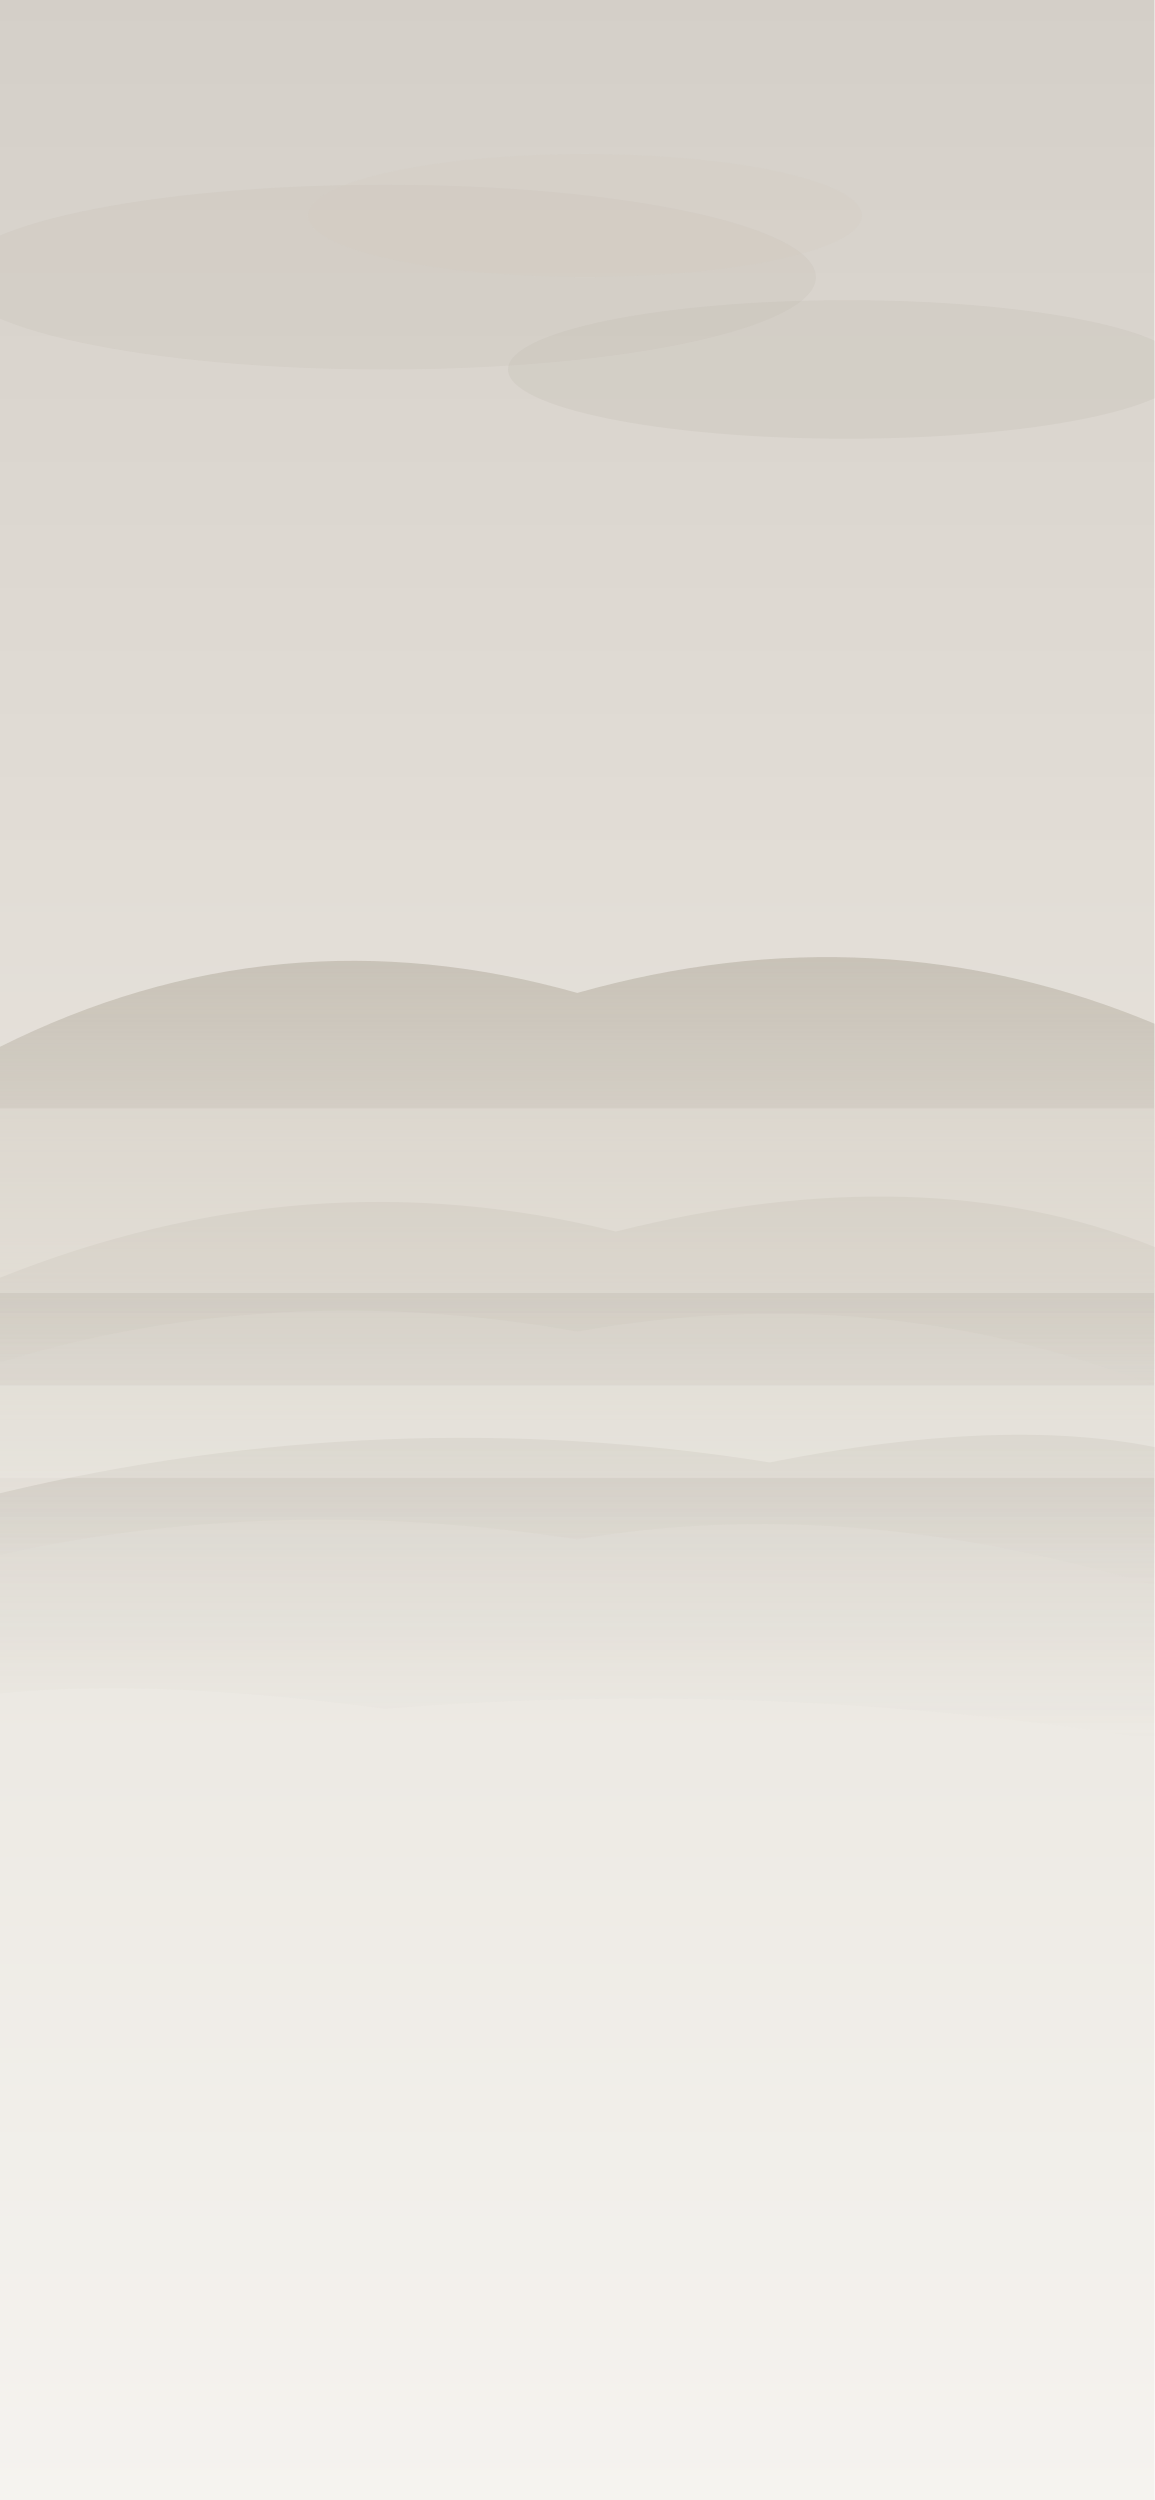
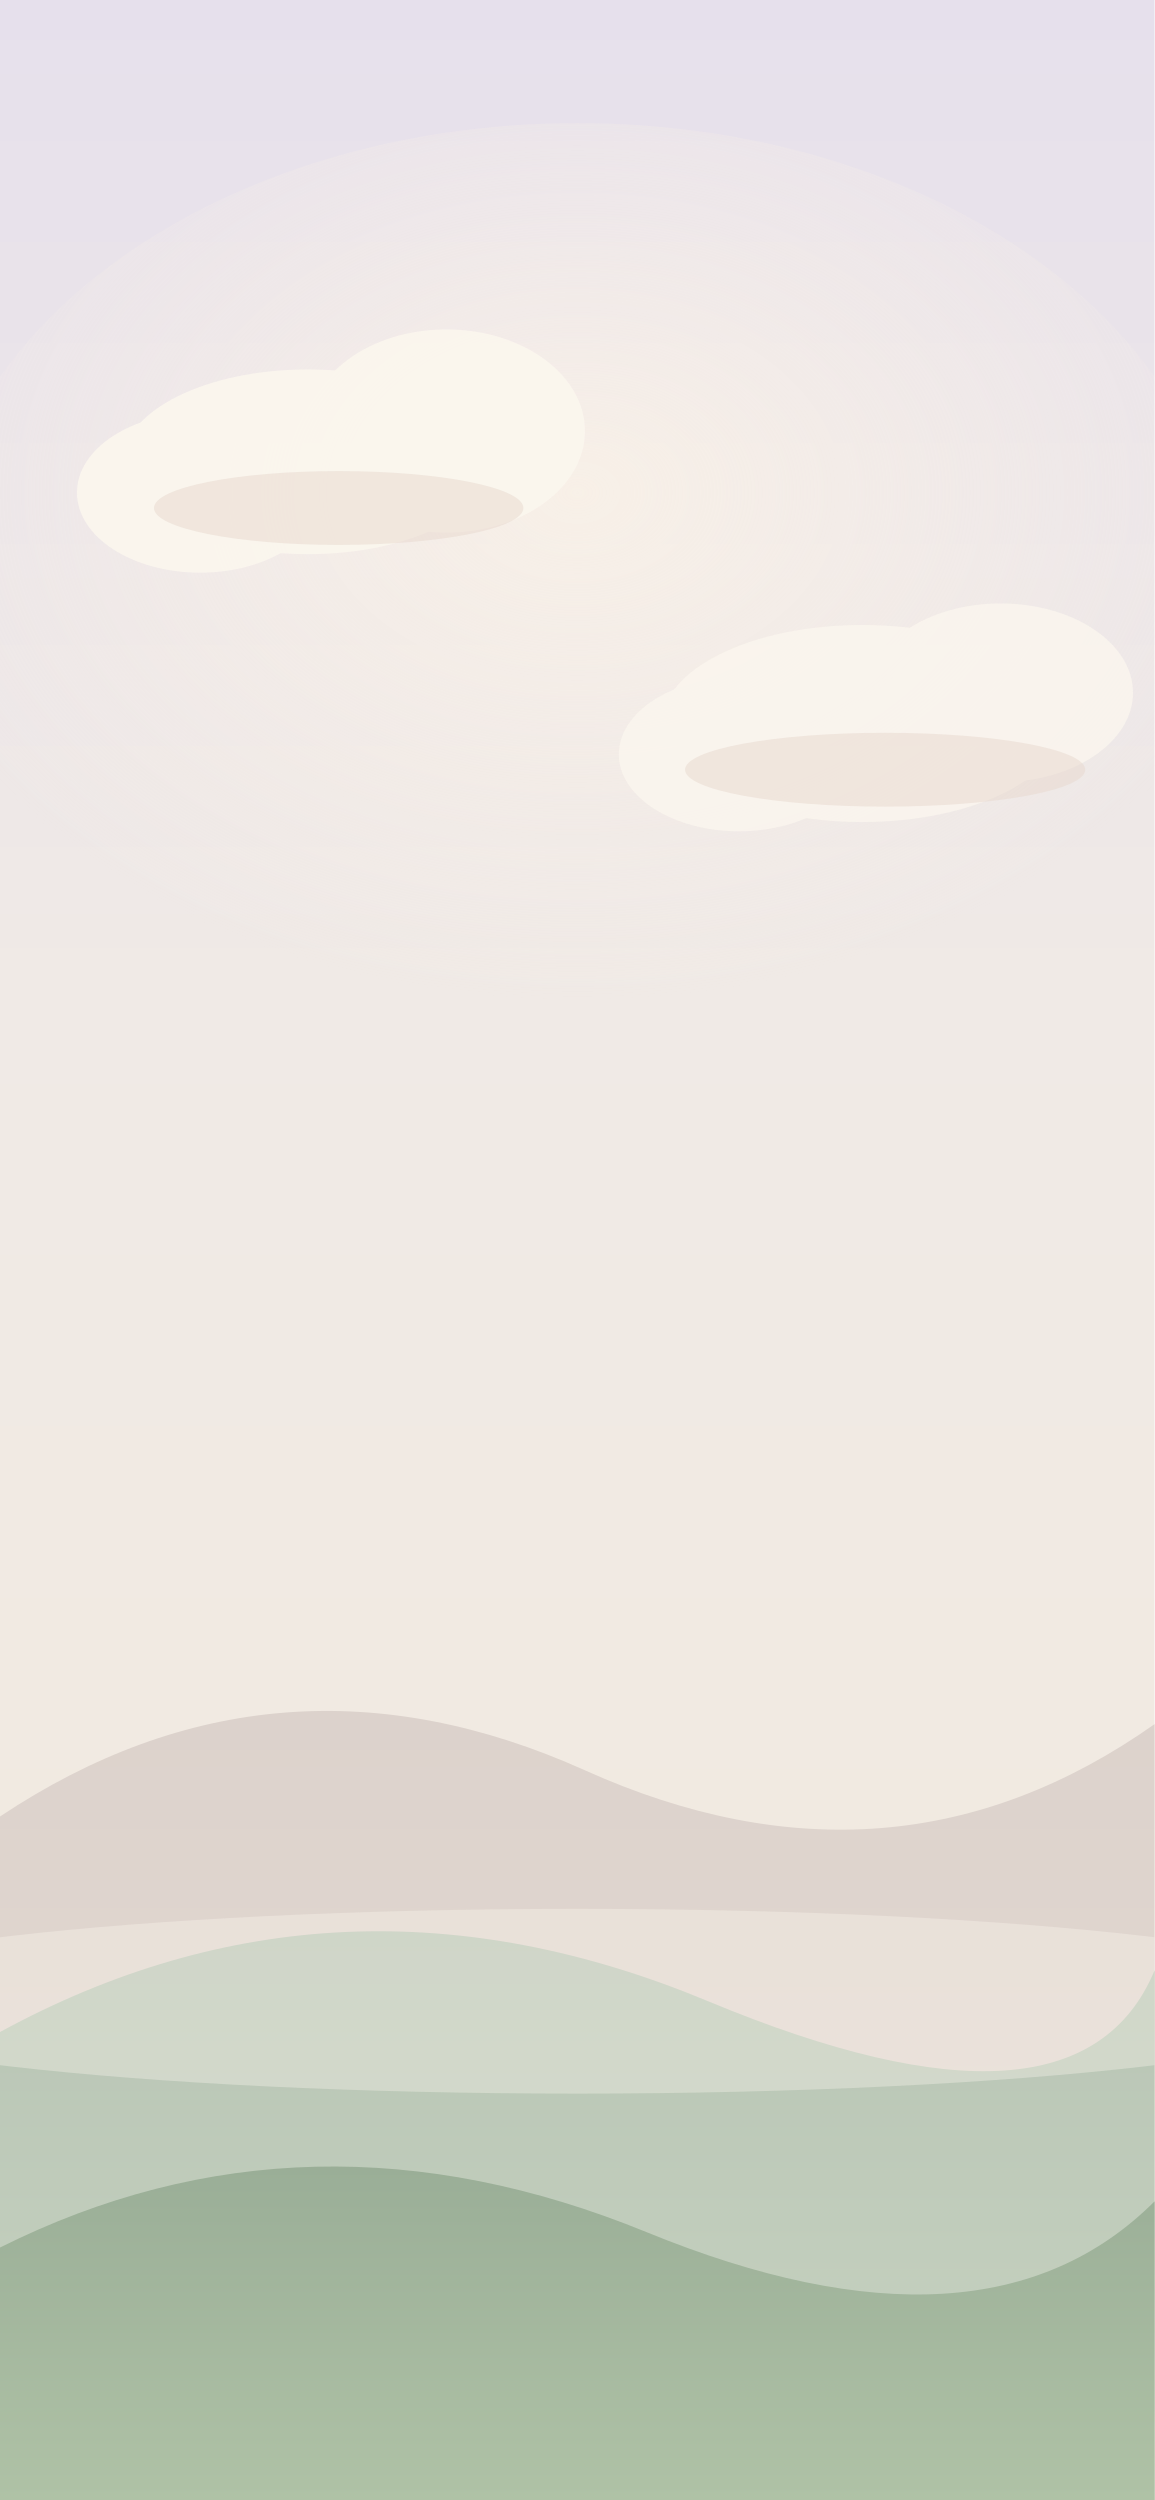
<svg xmlns="http://www.w3.org/2000/svg" viewBox="0 0 750 1624" preserveAspectRatio="xMidYMid slice">
  <defs>
-     <linearGradient id="sky" x1="0" y1="0" x2="0" y2="1">
-       <stop offset="0%" stop-color="#D4CFC8" />
-       <stop offset="35%" stop-color="#E2DDD6" />
-       <stop offset="70%" stop-color="#EDEAE4" />
-       <stop offset="100%" stop-color="#F5F3EF" />
+     <linearGradient id="cloudySky" x1="0" y1="0" x2="0" y2="1">
+       <stop offset="0%" stop-color="#E6E0EC" />
+       <stop offset="40%" stop-color="#F0EAE6" />
+       <stop offset="74%" stop-color="#F1EAE1" />
+       <stop offset="100%" stop-color="#EDE4DA" />
    </linearGradient>
-     <linearGradient id="m1" x1="0" y1="0" x2="0" y2="1">
-       <stop offset="0%" stop-color="#A8A090" stop-opacity="0.45" />
-       <stop offset="100%" stop-color="#A8A090" stop-opacity="0" />
+     <radialGradient id="softLight" cx="50%" cy="40%" r="55%">
+       <stop offset="0%" stop-color="#FBF3E7" stop-opacity="0.8" />
+       <stop offset="100%" stop-color="#FBF3E7" stop-opacity="0" />
+     </radialGradient>
+     <linearGradient id="cHillBack" x1="0" y1="0" x2="0" y2="1">
+       <stop offset="0%" stop-color="#DCD2CC" />
+       <stop offset="100%" stop-color="#E6DCD3" />
    </linearGradient>
-     <linearGradient id="m2" x1="0" y1="0" x2="0" y2="1">
-       <stop offset="0%" stop-color="#989080" stop-opacity="0.3" />
-       <stop offset="100%" stop-color="#989080" stop-opacity="0" />
+     <linearGradient id="cHillMid" x1="0" y1="0" x2="0" y2="1">
+       <stop offset="0%" stop-color="#B7C4B4" />
+       <stop offset="100%" stop-color="#C9D4C2" />
    </linearGradient>
-     <linearGradient id="m3" x1="0" y1="0" x2="0" y2="1">
-       <stop offset="0%" stop-color="#888070" stop-opacity="0.18" />
-       <stop offset="100%" stop-color="#888070" stop-opacity="0" />
+     <linearGradient id="cHillFront" x1="0" y1="0" x2="0" y2="1">
+       <stop offset="0%" stop-color="#9AAE97" />
+       <stop offset="100%" stop-color="#AFC2A6" />
    </linearGradient>
  </defs>
-   <rect width="750" height="1624" fill="url(#sky)" />
-   <ellipse cx="250" cy="180" rx="280" ry="60" fill="#C8C2B8" opacity="0.3" />
-   <ellipse cx="550" cy="240" rx="220" ry="45" fill="#C0BAB0" opacity="0.25" />
-   <ellipse cx="380" cy="140" rx="180" ry="40" fill="#D0CAC0" opacity="0.2" />
-   <path d="M0 680 Q180 590 375 645 Q570 590 750 665 L750 900 Q570 830 375 865 Q180 830 0 885Z" fill="url(#m1)" />
-   <path d="M0 830 Q200 750 400 800 Q600 750 750 810 L750 1030 Q550 970 375 1000 Q180 970 0 1010Z" fill="url(#m2)" />
-   <path d="M0 970 Q250 910 500 950 Q650 920 750 940 L750 1130 Q500 1090 250 1110 Q100 1090 0 1100Z" fill="url(#m3)" />
-   <rect x="0" y="720" width="750" height="120" fill="#E2DDD6" opacity="0.6" />
-   <rect x="0" y="900" width="750" height="60" fill="#EDEAE4" opacity="0.4" />
+   <rect width="750" height="1624" fill="url(#cloudySky)" />
+   <ellipse cx="375" cy="380" rx="420" ry="300" fill="url(#softLight)" />
+   <g fill="#FBF6EE" opacity="0.92">
+     <g>
+       <ellipse cx="200" cy="300" rx="120" ry="60" />
+       <ellipse cx="290" cy="280" rx="90" ry="66" />
+       <ellipse cx="130" cy="320" rx="80" ry="52" />
+     </g>
+     <g opacity="0.85">
+       <ellipse cx="560" cy="470" rx="130" ry="64" />
+       <ellipse cx="650" cy="450" rx="86" ry="58" />
+       <ellipse cx="480" cy="490" rx="78" ry="50" />
+     </g>
+   </g>
+   <g fill="#E7D8CE" opacity="0.5">
+     <ellipse cx="220" cy="330" rx="120" ry="24" />
+     <ellipse cx="575" cy="500" rx="130" ry="24" />
+   </g>
+   <path d="M0 1180 Q180 1060 380 1150 T750 1120 L750 1624 L0 1624 Z" fill="url(#cHillBack)" />
+   <path d="M0 1320 Q220 1200 460 1300 T750 1280 L750 1624 L0 1624 Z" fill="url(#cHillMid)" />
+   <path d="M0 1460 Q200 1360 420 1450 T750 1430 L750 1624 L0 1624 Z" fill="url(#cHillFront)" />
+   <ellipse cx="375" cy="1300" rx="520" ry="60" fill="#FBF6EE" opacity="0.35" />
</svg>
